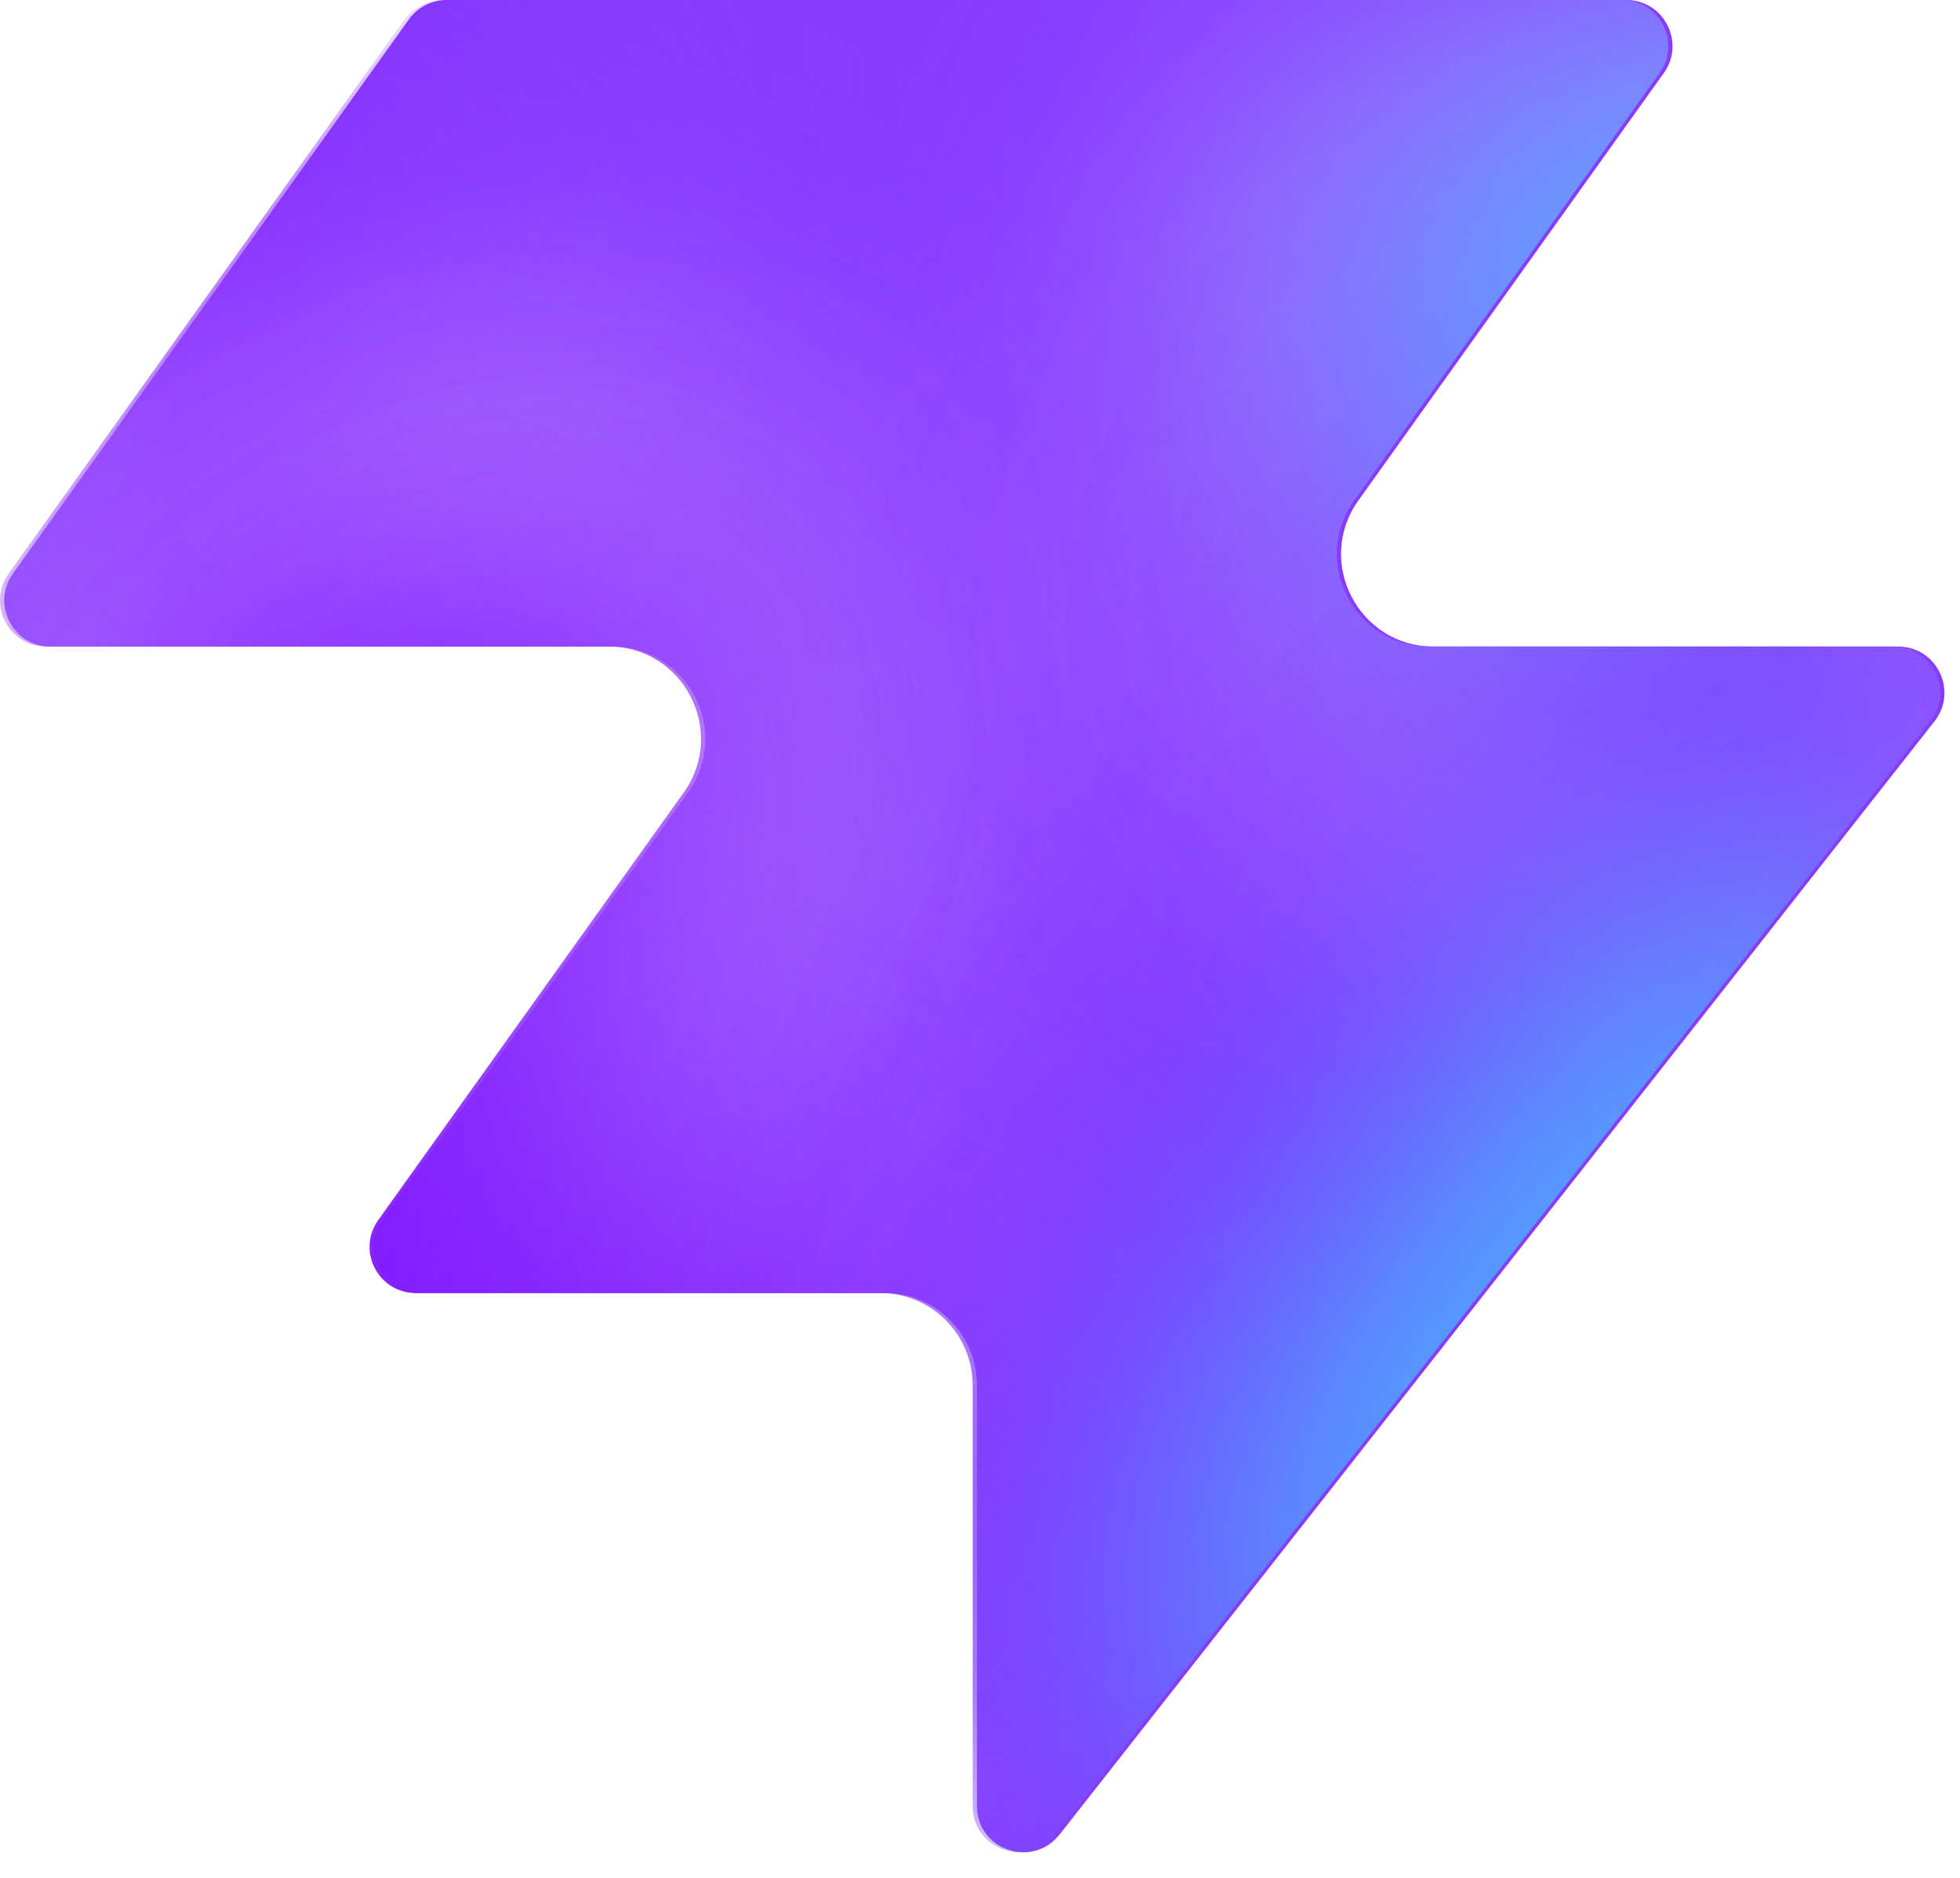
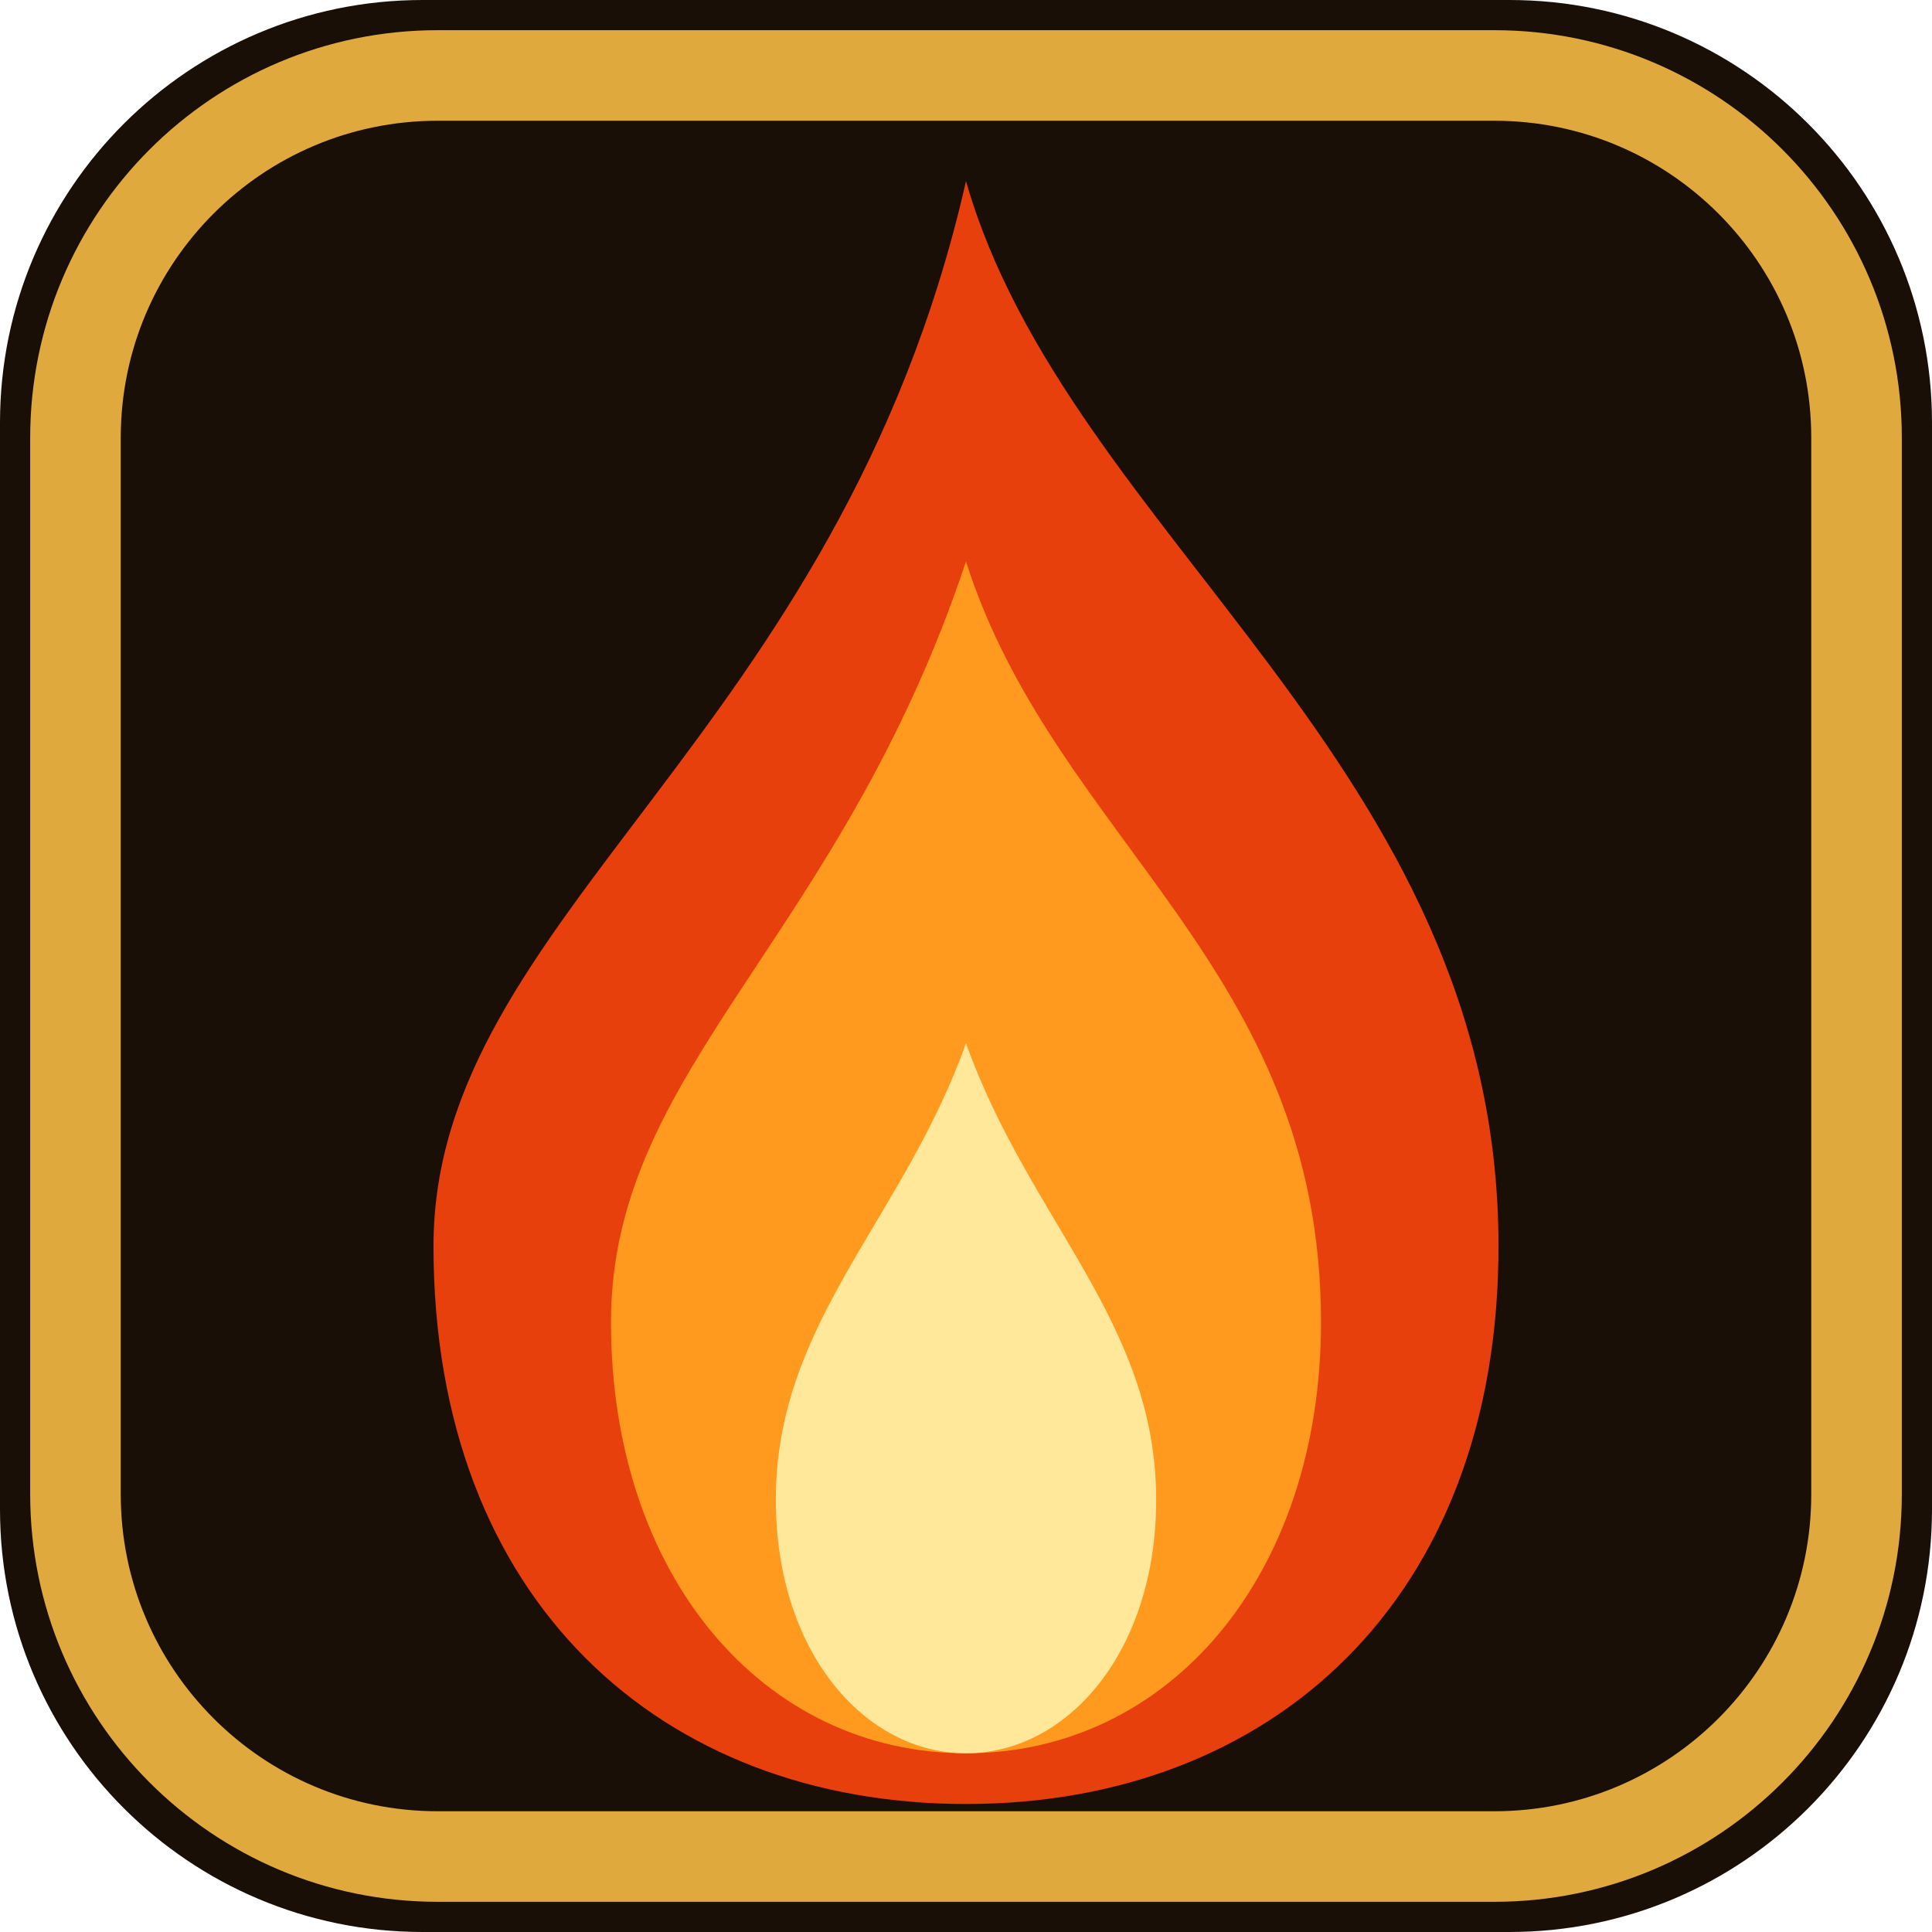
- <svg xmlns="http://www.w3.org/2000/svg" width="48" height="46" fill="none" viewBox="0 0 48 46">
-   <path fill="#863bff" d="M25.946 44.938c-.664.845-2.021.375-2.021-.698V33.937a2.26 2.26 0 0 0-2.262-2.262H10.287c-.92 0-1.456-1.04-.92-1.788l7.48-10.471c1.07-1.497 0-3.578-1.842-3.578H1.237c-.92 0-1.456-1.04-.92-1.788L10.013.474c.214-.297.556-.474.92-.474h28.894c.92 0 1.456 1.04.92 1.788l-7.48 10.471c-1.07 1.498 0 3.579 1.842 3.579h11.377c.943 0 1.473 1.088.89 1.83L25.947 44.94z" style="fill:#863bff;fill:color(display-p3 .525 .23 1);fill-opacity:1" />
-   <mask id="a" width="48" height="46" x="0" y="0" maskUnits="userSpaceOnUse" style="mask-type:alpha">
-     <path fill="#000" d="M25.842 44.938c-.664.844-2.021.375-2.021-.698V33.937a2.26 2.26 0 0 0-2.262-2.262H10.183c-.92 0-1.456-1.04-.92-1.788l7.48-10.471c1.07-1.498 0-3.579-1.842-3.579H1.133c-.92 0-1.456-1.04-.92-1.787L9.91.473c.214-.297.556-.474.92-.474h28.894c.92 0 1.456 1.04.92 1.788l-7.48 10.471c-1.07 1.498 0 3.578 1.842 3.578h11.377c.943 0 1.473 1.088.89 1.832L25.843 44.94z" style="fill:#000;fill-opacity:1" />
-   </mask>
-   <g mask="url(#a)">
-     <g filter="url(#b)">
-       <ellipse cx="5.508" cy="14.704" fill="#ede6ff" rx="5.508" ry="14.704" style="fill:#ede6ff;fill:color(display-p3 .927 .903 1);fill-opacity:1" transform="matrix(.00324 1 1 -.00324 -4.47 31.516)" />
-     </g>
-     <g filter="url(#c)">
-       <ellipse cx="10.399" cy="29.851" fill="#ede6ff" rx="10.399" ry="29.851" style="fill:#ede6ff;fill:color(display-p3 .927 .903 1);fill-opacity:1" transform="matrix(.00324 1 1 -.00324 -39.328 7.883)" />
-     </g>
-     <g filter="url(#d)">
-       <ellipse cx="5.508" cy="30.487" fill="#7e14ff" rx="5.508" ry="30.487" style="fill:#7e14ff;fill:color(display-p3 .492 .077 1);fill-opacity:1" transform="rotate(89.814 -25.913 -14.639)scale(1 -1)" />
-     </g>
-     <g filter="url(#e)">
-       <ellipse cx="5.508" cy="30.599" fill="#7e14ff" rx="5.508" ry="30.599" style="fill:#7e14ff;fill:color(display-p3 .492 .077 1);fill-opacity:1" transform="rotate(89.814 -32.644 -3.334)scale(1 -1)" />
-     </g>
-     <g filter="url(#f)">
-       <ellipse cx="5.508" cy="30.599" fill="#7e14ff" rx="5.508" ry="30.599" style="fill:#7e14ff;fill:color(display-p3 .492 .077 1);fill-opacity:1" transform="matrix(.00324 1 1 -.00324 -34.34 30.47)" />
-     </g>
-     <g filter="url(#g)">
-       <ellipse cx="14.072" cy="22.078" fill="#ede6ff" rx="14.072" ry="22.078" style="fill:#ede6ff;fill:color(display-p3 .927 .903 1);fill-opacity:1" transform="rotate(93.35 24.506 48.493)scale(-1 1)" />
-     </g>
-     <g filter="url(#h)">
-       <ellipse cx="3.47" cy="21.501" fill="#7e14ff" rx="3.47" ry="21.501" style="fill:#7e14ff;fill:color(display-p3 .492 .077 1);fill-opacity:1" transform="rotate(89.009 28.708 47.59)scale(-1 1)" />
-     </g>
-     <g filter="url(#i)">
-       <ellipse cx="3.47" cy="21.501" fill="#7e14ff" rx="3.47" ry="21.501" style="fill:#7e14ff;fill:color(display-p3 .492 .077 1);fill-opacity:1" transform="rotate(89.009 28.708 47.59)scale(-1 1)" />
-     </g>
-     <g filter="url(#j)">
-       <ellipse cx=".387" cy="8.972" fill="#7e14ff" rx="4.407" ry="29.108" style="fill:#7e14ff;fill:color(display-p3 .492 .077 1);fill-opacity:1" transform="rotate(39.51 .387 8.972)" />
-     </g>
-     <g filter="url(#k)">
-       <ellipse cx="47.523" cy="-6.092" fill="#7e14ff" rx="4.407" ry="29.108" style="fill:#7e14ff;fill:color(display-p3 .492 .077 1);fill-opacity:1" transform="rotate(37.892 47.523 -6.092)" />
-     </g>
-     <g filter="url(#l)">
-       <ellipse cx="41.412" cy="6.333" fill="#47bfff" rx="5.971" ry="9.665" style="fill:#47bfff;fill:color(display-p3 .28 .748 1);fill-opacity:1" transform="rotate(37.892 41.412 6.333)" />
-     </g>
-     <g filter="url(#m)">
-       <ellipse cx="-1.879" cy="38.332" fill="#7e14ff" rx="4.407" ry="29.108" style="fill:#7e14ff;fill:color(display-p3 .492 .077 1);fill-opacity:1" transform="rotate(37.892 -1.88 38.332)" />
-     </g>
-     <g filter="url(#n)">
-       <ellipse cx="-1.879" cy="38.332" fill="#7e14ff" rx="4.407" ry="29.108" style="fill:#7e14ff;fill:color(display-p3 .492 .077 1);fill-opacity:1" transform="rotate(37.892 -1.88 38.332)" />
-     </g>
-     <g filter="url(#o)">
-       <ellipse cx="35.651" cy="29.907" fill="#7e14ff" rx="4.407" ry="29.108" style="fill:#7e14ff;fill:color(display-p3 .492 .077 1);fill-opacity:1" transform="rotate(37.892 35.651 29.907)" />
-     </g>
-     <g filter="url(#p)">
-       <ellipse cx="38.418" cy="32.4" fill="#47bfff" rx="5.971" ry="15.297" style="fill:#47bfff;fill:color(display-p3 .28 .748 1);fill-opacity:1" transform="rotate(37.892 38.418 32.4)" />
-     </g>
+ <svg xmlns="http://www.w3.org/2000/svg" viewBox="0 0 64 64">
+   <rect width="64" height="64" rx="14" fill="#1a0f07" />
+   <rect x="2.5" y="2.5" width="59" height="59" rx="12" fill="none" stroke="#e0a93e" stroke-width="3" />
+   <g transform="translate(11 6) scale(0.42)">
+     <path fill="#e8400c" d="M50 0 C58 28 92 46 92 84 C92 112 74 128 50 128 C26 128 8 112 8 84 C8 58 40 44 50 0 Z" />
+     <path fill="#ff9a1f" d="M50 30 C57 52 78 62 78 90 C78 110 66 124 50 124 C34 124 22 110 22 90 C22 70 40 60 50 30 Z" />
+     <path fill="#ffe89a" d="M50 68 C55 82 65 90 65 104 C65 116 58 124 50 124 C42 124 35 116 35 104 C35 90 45 82 50 68 Z" />
  </g>
-   <defs>
-     <filter id="b" width="60.045" height="41.654" x="-19.77" y="16.149" color-interpolation-filters="sRGB" filterUnits="userSpaceOnUse">
-       <feFlood flood-opacity="0" result="BackgroundImageFix" />
-       <feBlend in="SourceGraphic" in2="BackgroundImageFix" result="shape" />
-       <feGaussianBlur result="effect1_foregroundBlur_2002_17158" stdDeviation="7.659" />
-     </filter>
-     <filter id="c" width="90.34" height="51.437" x="-54.613" y="-7.533" color-interpolation-filters="sRGB" filterUnits="userSpaceOnUse">
-       <feFlood flood-opacity="0" result="BackgroundImageFix" />
-       <feBlend in="SourceGraphic" in2="BackgroundImageFix" result="shape" />
-       <feGaussianBlur result="effect1_foregroundBlur_2002_17158" stdDeviation="7.659" />
-     </filter>
-     <filter id="d" width="79.355" height="29.4" x="-49.64" y="2.03" color-interpolation-filters="sRGB" filterUnits="userSpaceOnUse">
-       <feFlood flood-opacity="0" result="BackgroundImageFix" />
-       <feBlend in="SourceGraphic" in2="BackgroundImageFix" result="shape" />
-       <feGaussianBlur result="effect1_foregroundBlur_2002_17158" stdDeviation="4.596" />
-     </filter>
-     <filter id="e" width="79.579" height="29.4" x="-45.045" y="20.029" color-interpolation-filters="sRGB" filterUnits="userSpaceOnUse">
-       <feFlood flood-opacity="0" result="BackgroundImageFix" />
-       <feBlend in="SourceGraphic" in2="BackgroundImageFix" result="shape" />
-       <feGaussianBlur result="effect1_foregroundBlur_2002_17158" stdDeviation="4.596" />
-     </filter>
-     <filter id="f" width="79.579" height="29.4" x="-43.513" y="21.178" color-interpolation-filters="sRGB" filterUnits="userSpaceOnUse">
-       <feFlood flood-opacity="0" result="BackgroundImageFix" />
-       <feBlend in="SourceGraphic" in2="BackgroundImageFix" result="shape" />
-       <feGaussianBlur result="effect1_foregroundBlur_2002_17158" stdDeviation="4.596" />
-     </filter>
-     <filter id="g" width="74.749" height="58.852" x="15.756" y="-17.901" color-interpolation-filters="sRGB" filterUnits="userSpaceOnUse">
-       <feFlood flood-opacity="0" result="BackgroundImageFix" />
-       <feBlend in="SourceGraphic" in2="BackgroundImageFix" result="shape" />
-       <feGaussianBlur result="effect1_foregroundBlur_2002_17158" stdDeviation="7.659" />
-     </filter>
-     <filter id="h" width="61.377" height="25.362" x="23.548" y="2.284" color-interpolation-filters="sRGB" filterUnits="userSpaceOnUse">
-       <feFlood flood-opacity="0" result="BackgroundImageFix" />
-       <feBlend in="SourceGraphic" in2="BackgroundImageFix" result="shape" />
-       <feGaussianBlur result="effect1_foregroundBlur_2002_17158" stdDeviation="4.596" />
-     </filter>
-     <filter id="i" width="61.377" height="25.362" x="23.548" y="2.284" color-interpolation-filters="sRGB" filterUnits="userSpaceOnUse">
-       <feFlood flood-opacity="0" result="BackgroundImageFix" />
-       <feBlend in="SourceGraphic" in2="BackgroundImageFix" result="shape" />
-       <feGaussianBlur result="effect1_foregroundBlur_2002_17158" stdDeviation="4.596" />
-     </filter>
-     <filter id="j" width="56.045" height="63.649" x="-27.636" y="-22.853" color-interpolation-filters="sRGB" filterUnits="userSpaceOnUse">
-       <feFlood flood-opacity="0" result="BackgroundImageFix" />
-       <feBlend in="SourceGraphic" in2="BackgroundImageFix" result="shape" />
-       <feGaussianBlur result="effect1_foregroundBlur_2002_17158" stdDeviation="4.596" />
-     </filter>
-     <filter id="k" width="54.814" height="64.646" x="20.116" y="-38.415" color-interpolation-filters="sRGB" filterUnits="userSpaceOnUse">
-       <feFlood flood-opacity="0" result="BackgroundImageFix" />
-       <feBlend in="SourceGraphic" in2="BackgroundImageFix" result="shape" />
-       <feGaussianBlur result="effect1_foregroundBlur_2002_17158" stdDeviation="4.596" />
-     </filter>
-     <filter id="l" width="33.541" height="35.313" x="24.641" y="-11.323" color-interpolation-filters="sRGB" filterUnits="userSpaceOnUse">
-       <feFlood flood-opacity="0" result="BackgroundImageFix" />
-       <feBlend in="SourceGraphic" in2="BackgroundImageFix" result="shape" />
-       <feGaussianBlur result="effect1_foregroundBlur_2002_17158" stdDeviation="4.596" />
-     </filter>
-     <filter id="m" width="54.814" height="64.646" x="-29.286" y="6.009" color-interpolation-filters="sRGB" filterUnits="userSpaceOnUse">
-       <feFlood flood-opacity="0" result="BackgroundImageFix" />
-       <feBlend in="SourceGraphic" in2="BackgroundImageFix" result="shape" />
-       <feGaussianBlur result="effect1_foregroundBlur_2002_17158" stdDeviation="4.596" />
-     </filter>
-     <filter id="n" width="54.814" height="64.646" x="-29.286" y="6.009" color-interpolation-filters="sRGB" filterUnits="userSpaceOnUse">
-       <feFlood flood-opacity="0" result="BackgroundImageFix" />
-       <feBlend in="SourceGraphic" in2="BackgroundImageFix" result="shape" />
-       <feGaussianBlur result="effect1_foregroundBlur_2002_17158" stdDeviation="4.596" />
-     </filter>
-     <filter id="o" width="54.814" height="64.646" x="8.244" y="-2.416" color-interpolation-filters="sRGB" filterUnits="userSpaceOnUse">
-       <feFlood flood-opacity="0" result="BackgroundImageFix" />
-       <feBlend in="SourceGraphic" in2="BackgroundImageFix" result="shape" />
-       <feGaussianBlur result="effect1_foregroundBlur_2002_17158" stdDeviation="4.596" />
-     </filter>
-     <filter id="p" width="39.409" height="43.623" x="18.713" y="10.588" color-interpolation-filters="sRGB" filterUnits="userSpaceOnUse">
-       <feFlood flood-opacity="0" result="BackgroundImageFix" />
-       <feBlend in="SourceGraphic" in2="BackgroundImageFix" result="shape" />
-       <feGaussianBlur result="effect1_foregroundBlur_2002_17158" stdDeviation="4.596" />
-     </filter>
-   </defs>
</svg>
